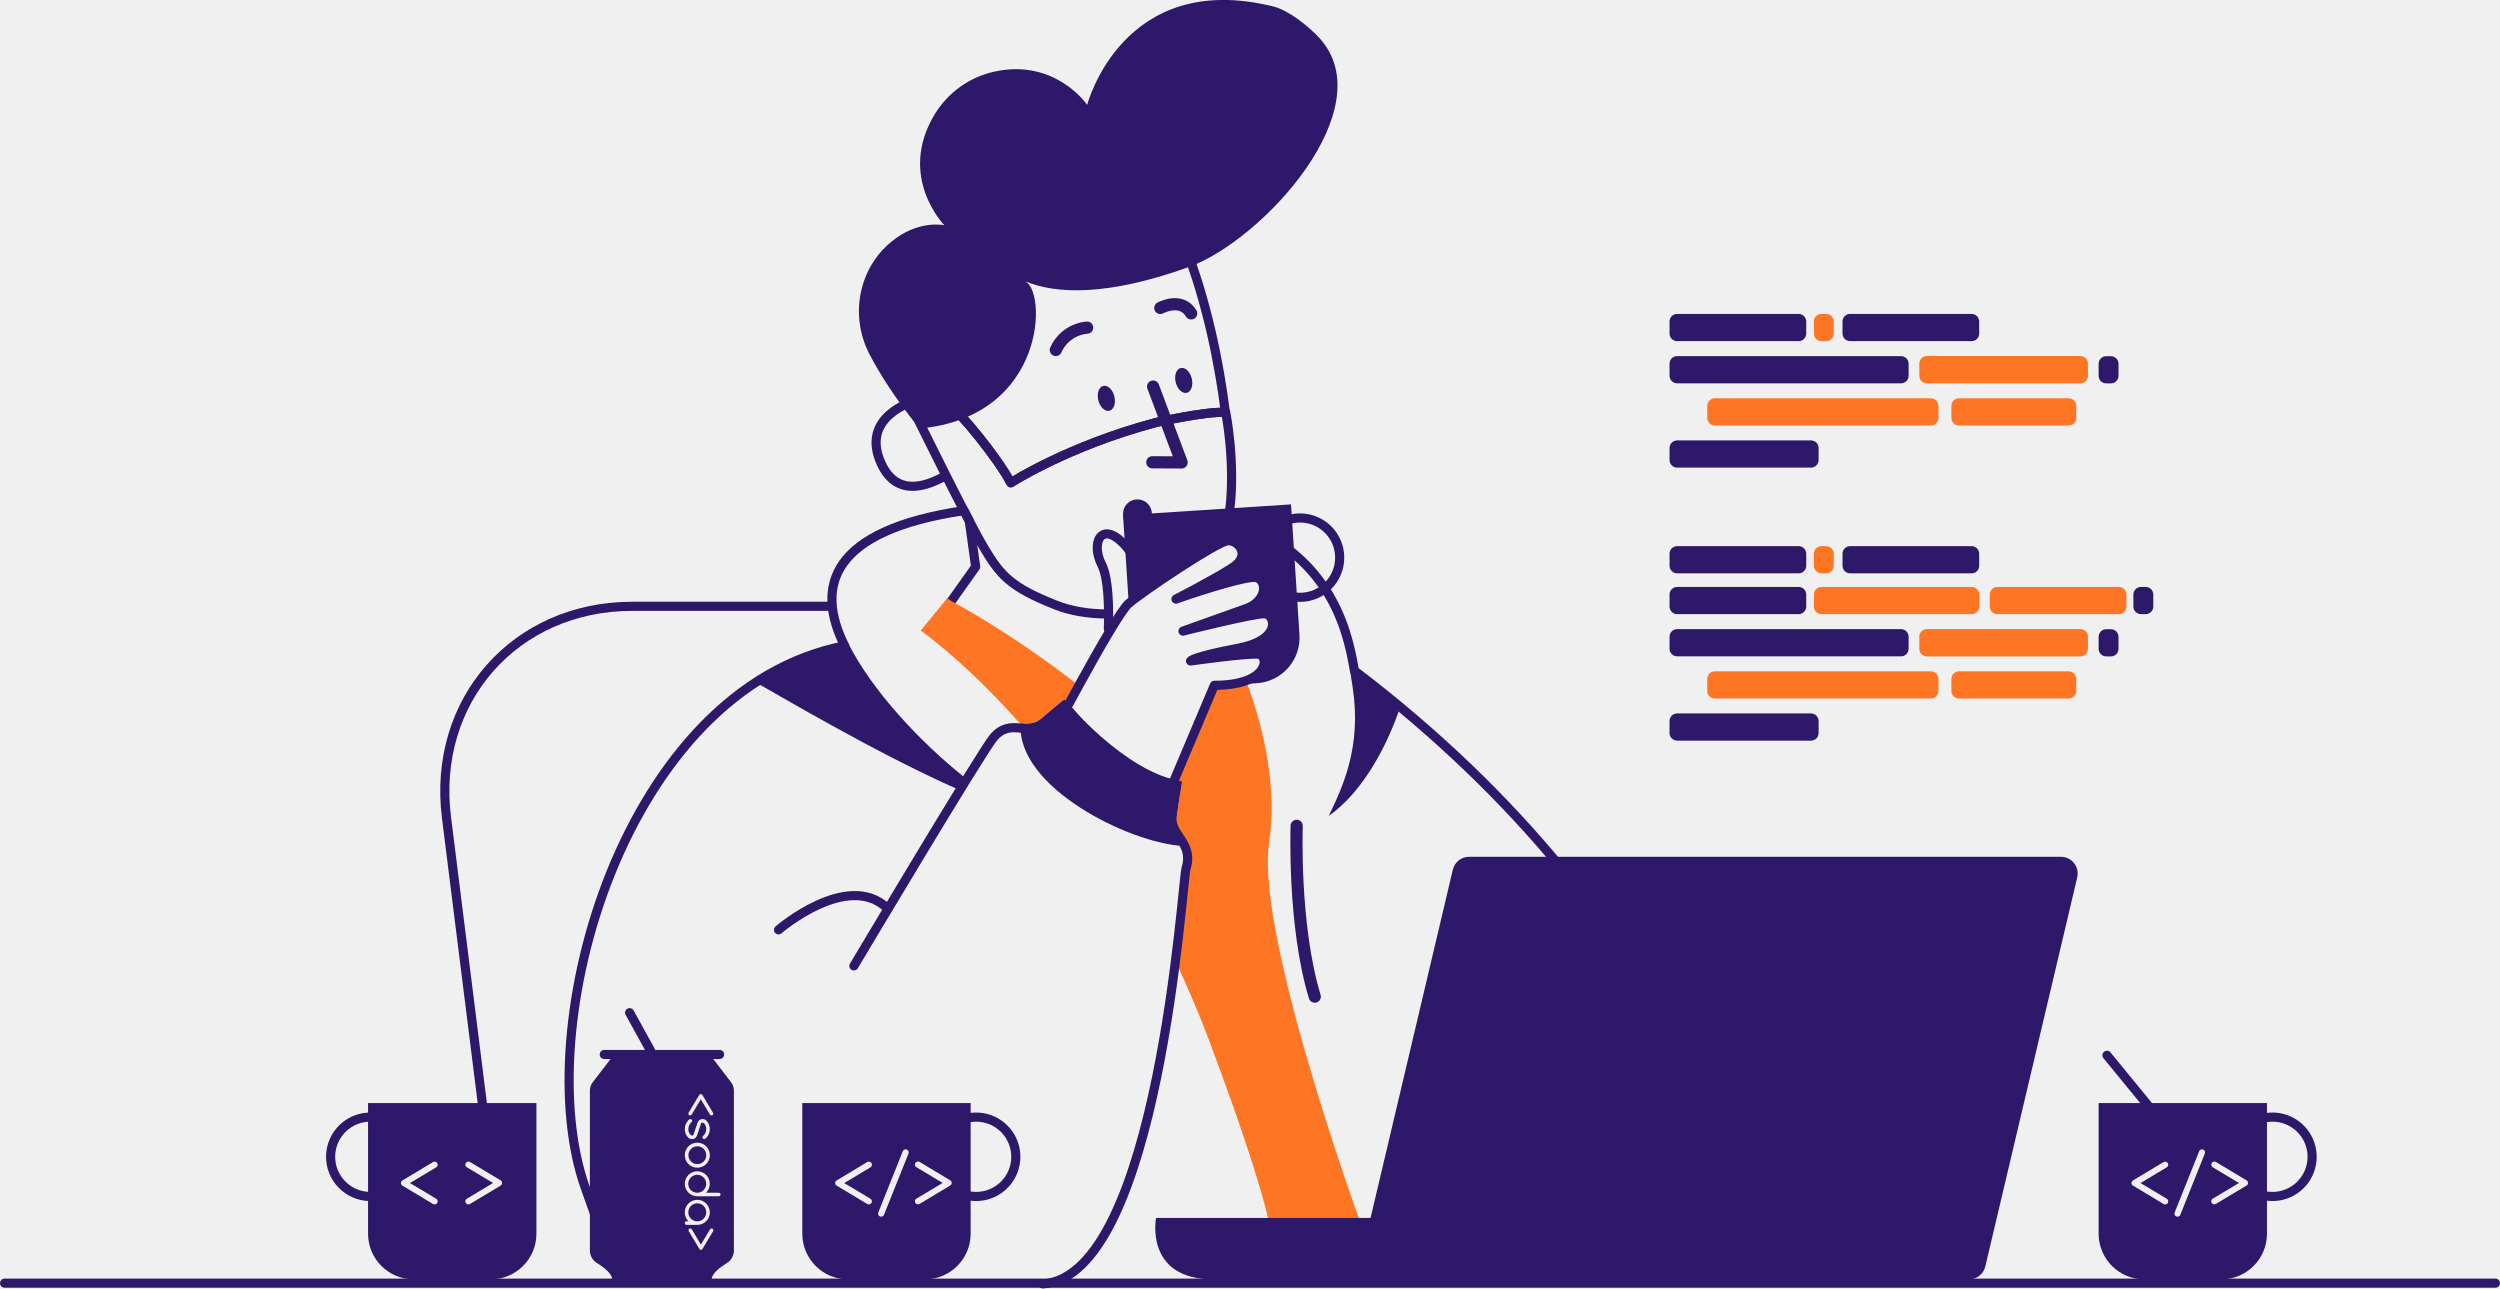
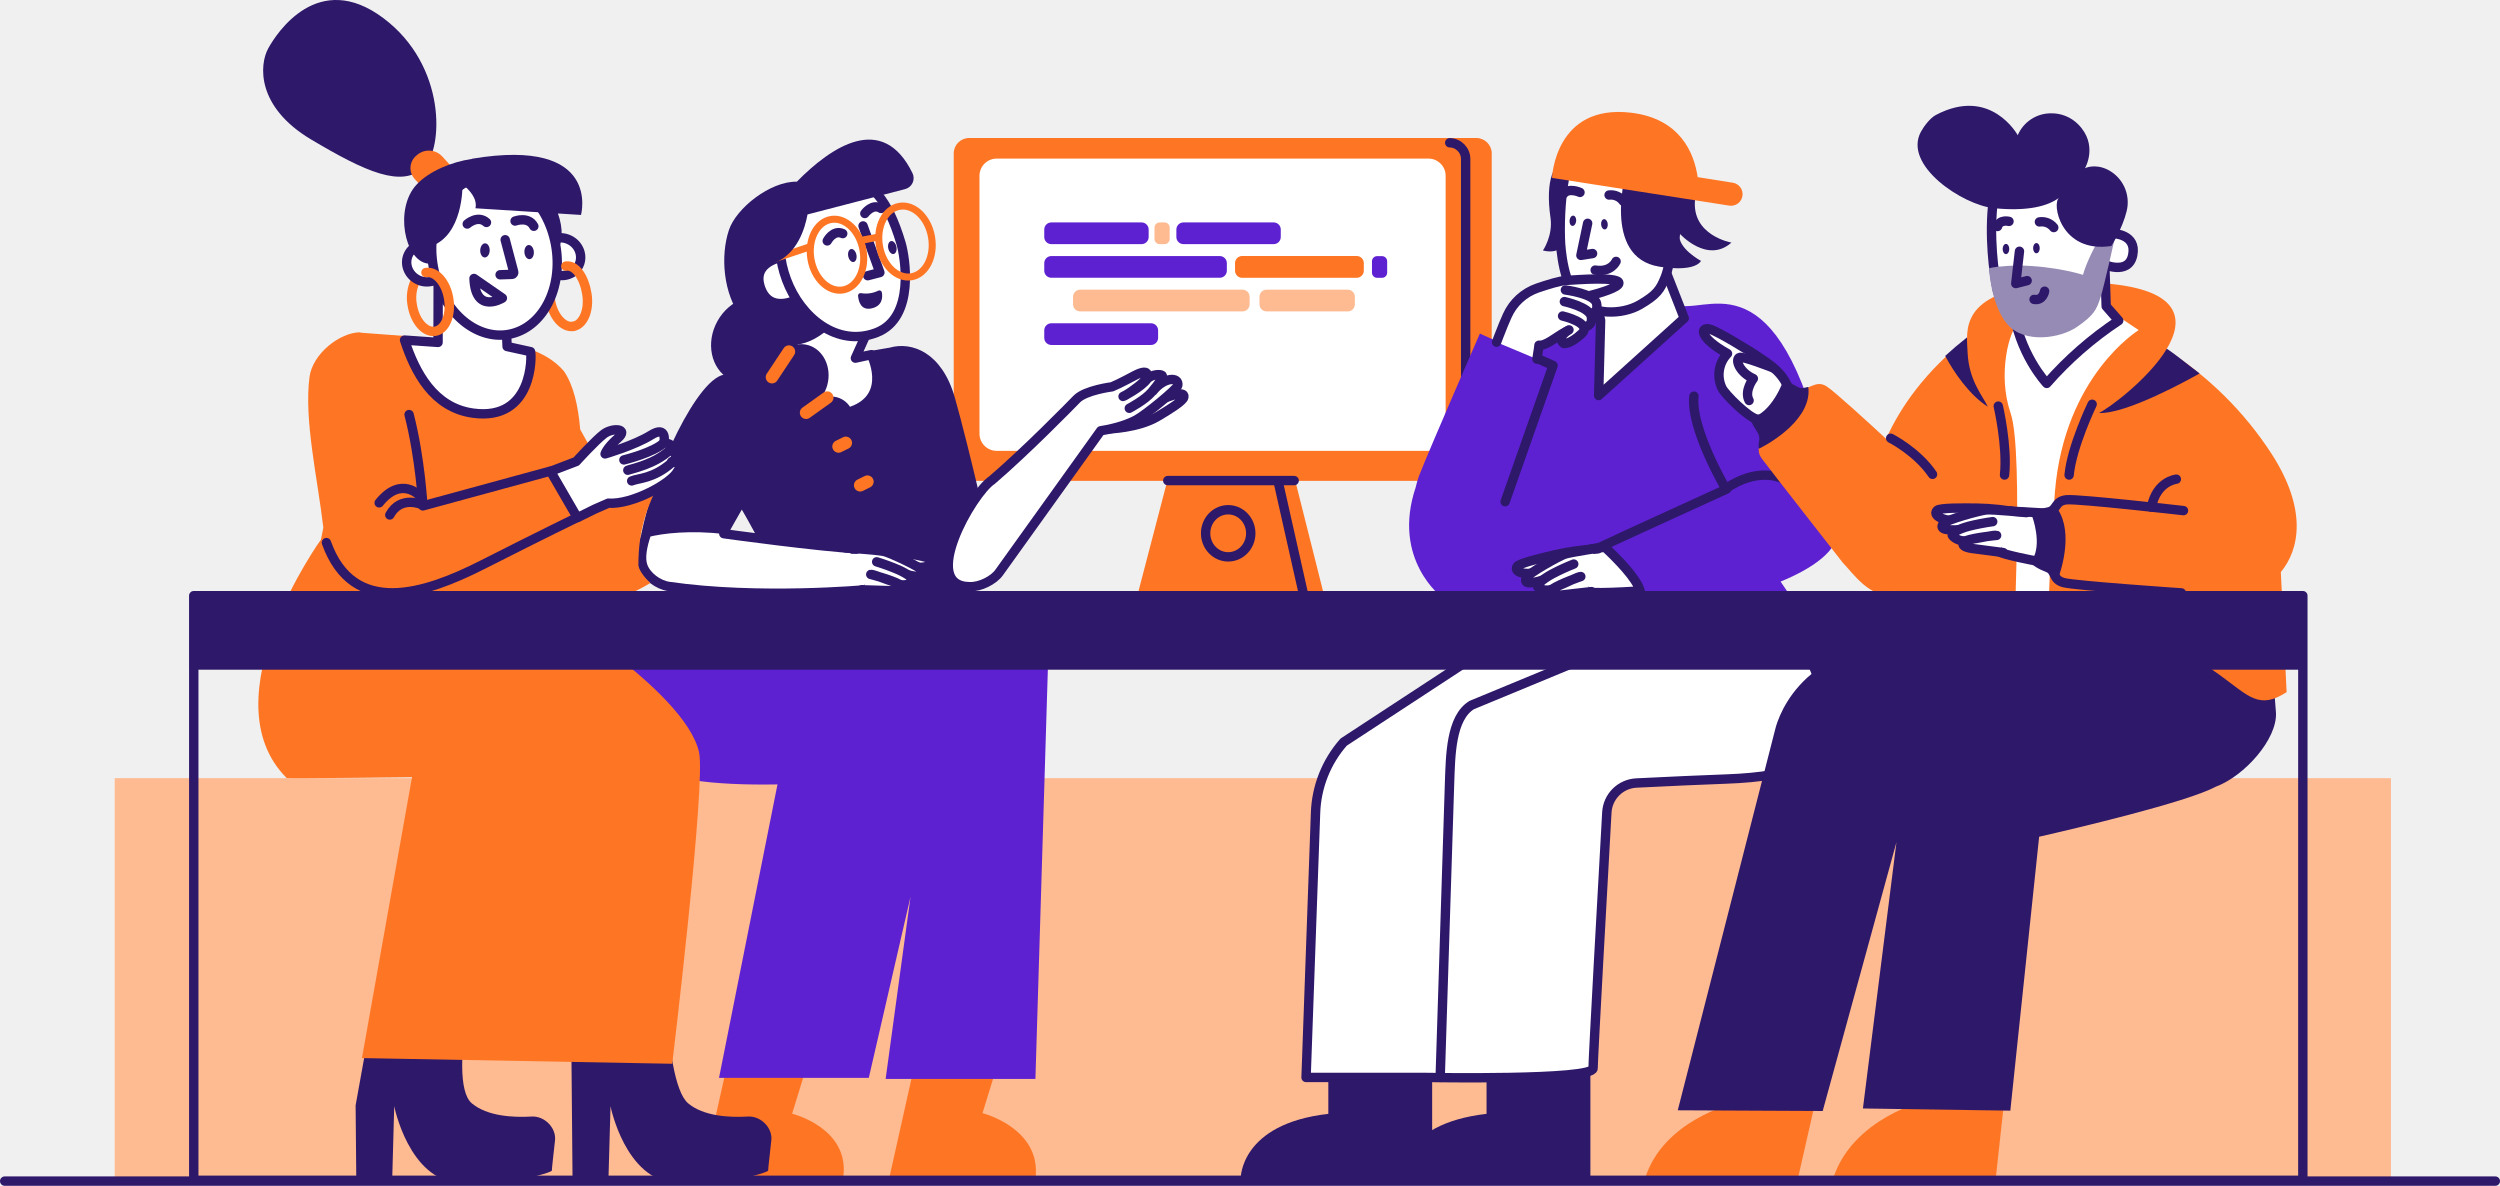
- <svg xmlns="http://www.w3.org/2000/svg" viewBox="0 0 1642.48 846.52">
+ <svg xmlns="http://www.w3.org/2000/svg" viewBox="0 0 1598.1 758.01">
  <defs>
-     <style>.cls-1,.cls-3{fill:none;stroke:#2e186a;stroke-linecap:round;stroke-linejoin:round;}.cls-1{stroke-width:6px;}.cls-2{fill:#fe7624;}.cls-3{stroke-width:8px;}.cls-4{fill:#2e186a;}</style>
+     <style>.cls-1{fill:#feba91;}.cls-2{fill:#fe7624;}.cls-3,.cls-7{fill:#fff;}.cls-10,.cls-4,.cls-8,.cls-9{fill:none;}.cls-4,.cls-7{stroke:#2e186a;}.cls-10,.cls-4,.cls-7,.cls-8,.cls-9{stroke-linecap:round;stroke-linejoin:round;}.cls-10,.cls-4,.cls-7{stroke-width:6px;}.cls-5{fill:#5d21d1;}.cls-6{fill:#2e186a;}.cls-10,.cls-8,.cls-9{stroke:#fe7624;}.cls-8{stroke-width:4.5px;}.cls-9{stroke-width:8px;}.cls-11{fill:#968bb4;}</style>
  </defs>
  <g id="Layer_2" data-name="Layer 2">
-     <g id="outline">
-       <g id="developer">
-         <path id="chair" class="cls-1" d="M317.73,731.65l-24.4-194.59c-9.61-76.61,45-138.72,122.06-138.72H544.24" />
-         <g id="body">
-           <path id="hoodie" class="cls-1" d="M625,394.92l16-22.53-4.21-30.25c-1.13-2.14-2.29-4.37-3.48-6.67-87.37,13-98,49.61-78.38,88.82C410,452.59,346.9,675.05,384.6,780.6c10.74,30,19.36,60,51.27,60.34" />
-           <g id="tshirt">
-             <path class="cls-2" d="M670.57,475.79c0-.19,0-.38,0-.57,4.74.46,9.34.49,13.78-3.35,11-9.53,14.9-12.39,14.9-12.39s1,1.2,2.77,3.23c2.17-4,4.43-8.15,6.74-12.35C661.27,413.58,625,394.92,625,394.92L622.32,393l-17.44,21.27S633.26,433.83,670.57,475.79Z" />
-             <path class="cls-2" d="M900.13,821.06s-76-204.39-66.33-267.73c5.27-34.55-3-73.73-14.42-104l-21.77,1.41-26.06,61.62c1.7.42,3.4.77,5.1,1,0,0-1,6.47-3.46,21.34-1.65,9.91,1.18,11,3.42,17.88,2.89,4.63,5.11,9.83,2.67,17.87-.8,2.63-2.7,27.4-7,61,8,17,15.64,34.94,22.8,54,46.08,122.92,41.29,136.33,41.29,136.33Z" />
-           </g>
-           <path id="hoodie-2" data-name="hoodie" class="cls-1" d="M1157.5,839.33c-5.47-36-44.48-229.23-267.66-398.72-5-30.28-17.65-77.94-82.66-100.22" />
-           <path id="string" class="cls-3" d="M851.9,542.57s-2.4,65.28,11.89,112.21" />
-           <path id="stripe" class="cls-4" d="M886.88,439.86c.71,4.26,1.26,8.18,1.79,11.62,6.14,39.82-7,66.26-15.69,84.59,23.33-16.5,39.06-47.88,47-71.81C910.39,456.58,897.3,447.62,886.88,439.86Z" />
-           <path id="stripe_II" data-name="stripe II" class="cls-4" d="M557.24,422.52c-16.32,3.33-43.14,11.46-62.47,24.83,13.5,7.36,80.36,47.4,135,71.42.43-.25,3.43-5.25,4.93-7.2C604.46,487.59,572.65,453.41,557.24,422.52Z" />
-         </g>
+     <g id="solid_III" data-name="solid III">
+       <rect id="shape" class="cls-1" x="73.32" y="497.44" width="1455.07" height="257.25" />
+       <g id="screen">
+         <path id="shape-2" data-name="shape" class="cls-2" d="M943.73,88.21H619.5A9.86,9.86,0,0,0,609.66,98V297.55a9.86,9.86,0,0,0,9.84,9.83H746.17l-19.12,73.27H846.43L828,307.38H943.73a9.86,9.86,0,0,0,9.84-9.83V98A9.86,9.86,0,0,0,943.73,88.21Z" />
+         <rect id="screen-2" data-name="screen" class="cls-3" x="626.12" y="101.38" width="297.99" height="186.83" rx="11" />
+         <g id="lines">
+           <ellipse class="cls-4" cx="785.11" cy="340.91" rx="14.43" ry="15.06" />
+           <line class="cls-4" x1="817" y1="307.64" x2="832.96" y2="378.58" />
+           <line class="cls-4" x1="746.48" y1="307.21" x2="827.27" y2="307.21" />
+           <path id="line" class="cls-4" d="M926.72,91.27a10.37,10.37,0,0,1,10.19,10.48V296.8" />
+         </g>
+         <g id="code_lines" data-name="code lines">
+           <rect class="cls-1" x="738" y="142.18" width="9.71" height="13.88" rx="3.31" />
+           <rect class="cls-5" x="667.53" y="142.18" width="66.74" height="13.88" rx="4.54" />
+           <rect class="cls-5" x="667.53" y="206.64" width="72.78" height="13.88" rx="4.54" />
+           <rect class="cls-1" x="685.93" y="185.18" width="112.88" height="13.88" rx="4.54" />
+           <rect class="cls-1" x="805.12" y="185.18" width="60.97" height="13.88" rx="4.54" />
+           <rect class="cls-5" x="877.02" y="163.72" width="9.71" height="13.88" rx="3.31" />
+           <rect class="cls-5" x="667.53" y="163.68" width="116.72" height="13.88" rx="4.54" />
+           <rect class="cls-5" x="751.98" y="142.18" width="66.74" height="13.88" rx="4.54" />
+           <rect class="cls-2" x="789.47" y="163.64" width="82.33" height="13.96" rx="4.57" />
+         </g>
+       </g>
+       <g id="woman_with_glasses" data-name="woman with glasses">
+         <path id="shape-3" data-name="shape" class="cls-6" d="M618.83,376.9l15.34-25.63s-14.63-64.89-23.81-97.13c-8.22-28.89-27.4-36-41.73-31.89l-102,17.27c-.75-.08-1.5-.14-2.23-.16-17.86-.4-47.44,64.28-54.35,101.95,9.29-3,30.19-6.14,56.76-2.55.78-1.56,3.63-6.31,7.38-13,.44.76.87,1.5,1.3,2.22,6.3,10.5,23.44,46.13,34.94,49.74L618.9,381.1l-1.32-4.2A10,10,0,0,0,618.83,376.9Z" />
        <g id="head">
-           <path id="ear" class="cls-1" d="M601.25,263.25S564.14,273.31,579.16,305c10.44,22,30.26,14.18,42.08,7.51" />
-           <path id="face" class="cls-1" d="M611.15,269.27l11.66-3.91c7.69,4.65,33.09,36.21,41.28,51.85,0,0,37.29-24.19,95.5-39.66,0,0,31.69-7.24,45.47-6.66-4-32-12.18-72.88-26.58-109.43-21.42-54.33-87.7-33.25-97.32-30-103.37,35.17-70.11,137.58-70.11,137.58Z" />
-           <path id="beard" class="cls-1" d="M727.49,403.37c-12.44,0-24.27-2.07-33.58-5.75-30.2-11.93-36.62-19.62-47.46-37.76s-44.81-87.39-44.81-87.39l21.17-7.11c7.69,4.65,33.09,36.21,41.28,51.85,0,0,37.29-24.19,95.5-39.66,0,0,32-7.32,45.69-6.66,0,0,6.54,32.54,2.62,64.44" />
-           <path id="hair" class="cls-4" d="M604.24,281.52s-19.12-22.17-32.93-48.66c-13-24.9-7.61-55.75,13.94-73.75C603.29,144,620.46,148,620.46,148s-31.06-31.64-6.57-72.57a61.32,61.32,0,0,1,39.38-28.38c40.2-8.81,61,21.85,61,21.85s23.1-89.19,122.31-64.65c10,2.48,23.23,13.06,30.2,20.66C909,71,829.46,158,781.07,175.42c-53.13,19.12-87.3,18.07-108.18,9.13C687.9,189.12,688.45,273.79,604.24,281.52Z" />
-           <polyline id="nose" class="cls-3" points="757.57 253.95 776.31 303.81 757.05 303.71" />
-           <circle id="mouth" class="cls-4" cx="747.28" cy="337.55" r="9.47" />
-           <ellipse id="eye_II" data-name="eye II" class="cls-4" cx="777.71" cy="249.86" rx="5.42" ry="8.39" transform="translate(-37.39 196.21) rotate(-14.04)" />
-           <ellipse id="eye" class="cls-4" cx="726.86" cy="261.64" rx="5.42" ry="8.39" transform="translate(-41.77 184.22) rotate(-14.04)" />
-           <path id="brow_II" data-name="brow II" class="cls-3" d="M693.66,229.94a24.85,24.85,0,0,1,20.58-14.69" />
-           <path id="brow" class="cls-3" d="M762.32,202.32s13.64-7.43,20.27,3.58" />
-         </g>
-         <path id="laptop" class="cls-4" d="M1354,562.9H965.2a11,11,0,0,0-10.7,8.47L900.44,800.19H759.51s-7.81,40.34,37.73,40.34h496.39a11,11,0,0,0,10.7-8.47l60.39-255.63A11,11,0,0,0,1354,562.9Z" />
-         <g id="code_lines" data-name="code lines">
-           <rect class="cls-2" x="1191.7" y="206.24" width="13.06" height="17.89" rx="5" />
-           <rect class="cls-4" x="1096.88" y="206.24" width="89.8" height="17.89" rx="5" />
-           <rect class="cls-4" x="1096.88" y="289.34" width="97.93" height="17.89" rx="5" />
-           <rect class="cls-2" x="1121.64" y="261.67" width="151.89" height="17.89" rx="5" />
-           <rect class="cls-2" x="1282.03" y="261.67" width="82.04" height="17.89" rx="5" />
-           <rect class="cls-4" x="1378.78" y="234.01" width="13.06" height="17.89" rx="5" />
-           <rect class="cls-4" x="1096.88" y="233.96" width="157.06" height="17.89" rx="5" />
-           <rect class="cls-4" x="1210.52" y="206.24" width="89.8" height="17.89" rx="5" />
-           <rect class="cls-2" x="1260.97" y="233.9" width="110.79" height="18" rx="5" />
-         </g>
-         <g id="code_lines-2" data-name="code lines">
-           <rect class="cls-4" x="1096.88" y="385.61" width="89.8" height="17.89" rx="5" />
-           <rect class="cls-4" x="1096.88" y="468.71" width="97.93" height="17.89" rx="5" />
-           <rect class="cls-2" x="1121.64" y="441.05" width="151.89" height="17.89" rx="5" />
-           <rect class="cls-2" x="1282.03" y="441.05" width="82.04" height="17.89" rx="5" />
-           <rect class="cls-4" x="1378.78" y="413.38" width="13.06" height="17.89" rx="5" />
-           <rect class="cls-4" x="1401.62" y="385.61" width="13.06" height="17.89" rx="5" />
-           <rect class="cls-4" x="1096.88" y="413.33" width="157.06" height="17.89" rx="5" />
-           <rect class="cls-2" x="1191.7" y="385.61" width="108.62" height="17.89" rx="5" />
-           <rect class="cls-2" x="1307.24" y="385.61" width="89.8" height="17.89" rx="5" />
-           <rect class="cls-2" x="1191.7" y="358.8" width="13.06" height="17.89" rx="5" />
-           <rect class="cls-4" x="1096.88" y="358.8" width="89.8" height="17.89" rx="5" />
-           <rect class="cls-4" x="1210.52" y="358.8" width="89.8" height="17.89" rx="5" />
-           <rect class="cls-2" x="1260.97" y="413.28" width="110.79" height="18" rx="5" />
-         </g>
-         <g id="mug">
-           <path id="handle" class="cls-1" d="M1484.34,735.41a26.47,26.47,0,0,1,6.76-1.41,26.07,26.07,0,1,1-2.15,51.76" />
-           <line id="spoon" class="cls-1" x1="1421.52" y1="738.81" x2="1384.25" y2="693.31" />
-           <path id="mug-2" data-name="mug" class="cls-4" d="M1378.78,724.71v85.81a30,30,0,0,0,30,30h50.6a30,30,0,0,0,30-30V724.71Zm44.74,62.83a2,2,0,0,1,1,1.76,2,2,0,0,1-2,2,2,2,0,0,1-1-.25l-20-12a2,2,0,0,1,0-3.62l20-12a2,2,0,0,1,1-.25,2,2,0,0,1,2,2,2,2,0,0,1-1,1.76l-17.21,10.32Zm25-29.58-16.1,40.25a2.09,2.09,0,0,1-.4.55,2,2,0,0,1-1.43.6,2,2,0,0,1-2-2,2,2,0,0,1,.18-.85l16.1-40.25a2.08,2.08,0,0,1,.43-.58,1.89,1.89,0,0,1,1.41-.58,2,2,0,0,1,2,2A2.11,2.11,0,0,1,1448.52,758ZM1475.77,779l-20,12a2,2,0,0,1-1,.25,2,2,0,0,1-2-2,2,2,0,0,1,1-1.76L1471,777.23l-17.21-10.32a2,2,0,0,1-1-1.76,2,2,0,0,1,.59-1.42,2,2,0,0,1,1.43-.59,2,2,0,0,1,1,.25l20,12a2,2,0,0,1,0,3.62Z" />
-         </g>
-         <g id="tea">
-           <path id="handle-2" data-name="handle" class="cls-1" d="M245.2,786a26.07,26.07,0,1,1-3.83-52,25.69,25.69,0,0,1,4.73.08" />
-           <path id="ug" class="cls-4" d="M241.81,724.71v85.81a30,30,0,0,0,30,30h50.61a30,30,0,0,0,30-30V724.71Zm44.75,62.83a2,2,0,0,1,1,1.76,2,2,0,0,1-2,2,2,2,0,0,1-1-.25l-20-12a2,2,0,0,1,0-3.62l20-12a2,2,0,0,1,1-.25,2,2,0,0,1,2,2,2,2,0,0,1-1,1.76l-17.21,10.32Zm42.18-8.5-20,12a2,2,0,0,1-1,.25,1.91,1.91,0,0,1-1.42-.59,1.93,1.93,0,0,1-.59-1.42,2,2,0,0,1,1-1.76l17.21-10.31-17.21-10.32a2,2,0,0,1-1-1.76,2,2,0,0,1,2-2,2,2,0,0,1,1,.25l20,12a2,2,0,0,1,0,3.62Z" />
-         </g>
-         <g id="soda">
-           <line id="line" class="cls-1" x1="427.34" y1="690.13" x2="413.67" y2="665.32" />
-           <line id="line-2" data-name="line" class="cls-1" x1="396.99" y1="692.78" x2="472.76" y2="692.78" />
-           <g id="can">
-             <path class="cls-4" d="M462.27,773.58a5.9,5.9,0,1,0,1.71,4.15A5.69,5.69,0,0,0,462.27,773.58Z" />
-             <path class="cls-4" d="M458.11,764.82A5.87,5.87,0,1,0,454,763.1,5.65,5.65,0,0,0,458.11,764.82Z" />
-             <path class="cls-4" d="M462.27,800.67a5.9,5.9,0,1,0-4.16,1.71A5.68,5.68,0,0,0,462.27,800.67Z" />
-             <path class="cls-4" d="M480.21,710.88l-13.29-17.29H402.83l-13.29,17.29a9.15,9.15,0,0,0-2,5.61V821.75A9.84,9.84,0,0,0,392.5,830c4.11,2.56,9.35,6.52,9.72,10.31h65.31c.36-3.79,5.6-7.75,9.71-10.31a9.84,9.84,0,0,0,4.93-8.27V716.49A9.2,9.2,0,0,0,480.21,710.88Zm-27.82,20.19,7-11.68a1.21,1.21,0,0,1,1-.65,1.23,1.23,0,0,1,1.06.65l7,11.68a1.15,1.15,0,0,1,.15.59,1.11,1.11,0,0,1-.34.82,1.14,1.14,0,0,1-.83.35,1.19,1.19,0,0,1-1-.6l-6-10-6,10a1.2,1.2,0,0,1-1,.6,1.14,1.14,0,0,1-.83-.35,1.12,1.12,0,0,1-.35-.82A1.15,1.15,0,0,1,452.39,731.07Zm.46,4.4a1.12,1.12,0,0,1,.69-.22,1.14,1.14,0,0,1,.83.35,1.12,1.12,0,0,1,.34.83,1,1,0,0,1-.31.77l-.44.43a5.67,5.67,0,0,0-1.72,4.15,5.12,5.12,0,0,0,1.53,3.89,1.55,1.55,0,0,0,1,.35,1,1,0,0,0,.94-.72l2.39-7.22a5.14,5.14,0,0,1,1.05-1.86,3.32,3.32,0,0,1,2.48-1,3.5,3.5,0,0,1,2.54,1.08,7.41,7.41,0,0,1,2.15,5.52,8.14,8.14,0,0,1-2.95,6.31.94.94,0,0,1-.69.22,1.16,1.16,0,0,1-1.17-1.17,1,1,0,0,1,.31-.78l.44-.43a5.66,5.66,0,0,0,1.71-4.15,5.11,5.11,0,0,0-1.52-3.89,1.57,1.57,0,0,0-1-.35,1,1,0,0,0-.94.72l-2.4,7.22a5.15,5.15,0,0,1-1,1.86,3.32,3.32,0,0,1-2.48,1,3.5,3.5,0,0,1-2.54-1.08,7.41,7.41,0,0,1-2.15-5.52A8.13,8.13,0,0,1,452.85,735.47Zm-.55,17.67a8.23,8.23,0,1,1-2.4,5.81A7.91,7.91,0,0,1,452.3,753.14Zm-2.06,51.25a1.18,1.18,0,0,1,.83-2h1.29a8.23,8.23,0,1,1,5.75,2.35h-7A1.13,1.13,0,0,1,450.24,804.39Zm18.29,4.45-7,11.68a1.23,1.23,0,0,1-1.06.65,1.21,1.21,0,0,1-1-.65l-7-11.68a1.15,1.15,0,0,1-.15-.59,1.12,1.12,0,0,1,.35-.82,1.1,1.1,0,0,1,.83-.35,1.2,1.2,0,0,1,1,.6l6,10,6-10a1.19,1.19,0,0,1,1-.6,1.18,1.18,0,0,1,1.17,1.17A1.15,1.15,0,0,1,468.53,808.84Zm4.53-23.23a1.13,1.13,0,0,1-.83.34H458.11a8.21,8.21,0,1,1,5.82-2.41l-.06.06h8.36a1.14,1.14,0,0,1,.83.35,1.13,1.13,0,0,1,.35.83A1.16,1.16,0,0,1,473.06,785.61Z" />
-           </g>
+           <path class="cls-7" d="M512.26,189.53l-3,1.94s-17.78,9.67-23.37-8.29c-4.23-13.63,8.84-17.92,15.4-19.19" />
+           <path class="cls-7" d="M553.61,213.82l-6.81,15.12,10.13-2.22c1.1,2,14.23,30.31-17.57,37.58-20.87,4.76-45-12.18-55.93-27.61l17.64-3.2,14.39-34.67Z" />
+           <path class="cls-7" d="M576,155.62c2.42,8.24,9.35,47.35-15.73,57s-48.61-9.77-57.53-33.85-3.33-47.63,12.41-54.14S558.38,96,576,155.62Z" />
+           <path class="cls-6" d="M550.33,187.37a17.76,17.76,0,0,0,11.13-1.58,1.59,1.59,0,0,1,2.28,1.2c.53,3.09.38,8.47-6.38,10.1-7.06,1.7-8.56-4.5-8.86-8A1.61,1.61,0,0,1,550.33,187.37Z" />
+           <polyline class="cls-4" points="554.68 176.24 562.45 174.21 551.7 144.42" />
+           <path class="cls-4" d="M528.81,154s3.89-7.4,9.9-4.67" />
+           <path class="cls-4" d="M552.83,136.48s4.85-6.78,10.43-3.22" />
+           <ellipse class="cls-6" cx="544.84" cy="163.36" rx="2.66" ry="4.22" transform="translate(-21.74 113.17) rotate(-11.63)" />
+           <ellipse class="cls-6" cx="570.41" cy="158.26" rx="2.66" ry="4.22" transform="translate(-20.19 118.22) rotate(-11.63)" />
+           <ellipse class="cls-8" cx="535.05" cy="162.77" rx="16.89" ry="22.84" transform="translate(-19.7 91.85) rotate(-9.63)" />
+           <ellipse class="cls-8" cx="578.84" cy="154.35" rx="16.89" ry="22.84" transform="translate(-17.67 99.06) rotate(-9.63)" />
+           <line class="cls-8" x1="561.25" y1="151.61" x2="550.88" y2="153.58" />
+           <line class="cls-8" x1="517.72" y1="157.75" x2="494.25" y2="165.66" />
+           <path id="hair" class="cls-6" d="M583.31,110.7c-19.14-39.21-51.95-16.9-73.92,5.42-17.09-.29-38.8,17-43.43,30.91-5.57,16.71-3.63,40.73,8,56.12,22.37,24.6,41.49,19.33,55.2,7.5-7.95-4.2-14.87-11-20.09-19.08-2,1-17.93,8.46-23.17-8.39-2.25-7.25.39-11.86,4.34-14.77,1.56.48,3.62.24,6.3-1,13.14-6,17.93-20.93,19.67-30.33l62.4-16.2A7.25,7.25,0,0,0,583.31,110.7Z" />
+         </g>
+         <g id="hand_II" data-name="hand II">
+           <path class="cls-7" d="M550.64,351c-26.65-1.31-87.95-9.84-87.95-9.84l1-2.74c-22.24-2.61-40.19-.56-50.19,2-3.09,8.76-4.32,16.28-2.62,21.28,2.23,6.61,9.8,12.19,16.7,13.19,57.41,8.33,125.72,2.09,125.72,2.09l19.36-14.84S551.83,351,550.64,351Z" />
+           <path class="cls-7" d="M544.82,351a150.29,150.29,0,0,1,26.9,1.51c8.26,1.27,22.31,3.4,23.72,5.29,3.32,4.45-9.33,6.68-15.31,3" />
+           <path class="cls-7" d="M575,366.17c11.72,3.12,17.84,3.55,15.33-1-1.45-2.6-21-11.55-24.82-12.55s-24.72-2.35-24.72-2.35" />
+           <path class="cls-7" d="M560.4,359.14a136.68,136.68,0,0,1,14.08,5.17c6.13,2.76,9.81,5.82,9.38,7s-5,3.59-9,2.17c-5.62-3.1-18.24-6.28-18.24-6.28,1.32-.3,10.11,3.33,14.93,4.87s8.69,6.15-3,5.49L550.91,377" />
        </g>
        <g id="hand">
-           <path id="thumb" class="cls-1" d="M728.2,413.19c.41-12.93.21-33.28-4.38-42.17-7.29-14.11-.49-29.17,14.42-13.76,8.5,8.78,12.67,20.43,14.69,28.82" />
-           <circle class="cls-1" cx="854.1" cy="366.37" r="26.07" />
-           <path id="sleeve" class="cls-1" d="M685.24,843.52c76.2-5.69,91.36-264.23,94-273.06,5.29-17.44-11.32-21.53-9.14-35.34s.49-20,.49-20c-35.77-5.82-70.51-50.8-70.51-50.8s-3.6,2.63-13.85,11.39-21.69-4.7-33.39,8.72C645.12,493.38,561,634.6,561,634.6" />
-           <path id="welt" class="cls-4" d="M773.19,534.71c2.48-14.87,3.46-21.34,3.46-21.34-38.09-5.86-77.37-53.89-77.37-53.89s-3.88,2.86-14.9,12.39c-4.44,3.84-9,3.81-13.78,3.35-3.37,41.71,71.45,78.84,106.89,80.59C775.23,545.79,771.32,546,773.19,534.71Z" />
-           <path id="line-3" data-name="line" class="cls-1" d="M511.48,610.91s45.1-38.92,71.28-14.4" />
-           <path id="hand-2" data-name="hand" class="cls-1" d="M684.44,495.72,760,539.65l37.82-89.42c36.49.06,36.33-19.76,28.69-20.44s-44.33,4.47-44.33,4.47,1.19-2.67,31-8.33,24.21-22.27,17.8-22.72-53.78,11.42-53.78,11.42l40.7-14.53c14.49-4.6,15-18.64,7.43-20.62-5-1.31-31.66,6.75-52.76,14.13,0,0,25.36-13,37.39-20.86s3.62-18.11-3.41-17.47-55.87,33.3-65.17,41.39S684.44,495.72,684.44,495.72Z" />
-         </g>
-         <g id="coffe">
-           <path id="handle-3" data-name="handle" class="cls-1" d="M635.24,734.65a27.18,27.18,0,0,1,4.18-.65,26.07,26.07,0,1,1-5.77,50.92" />
-           <path id="mug-3" data-name="mug" class="cls-4" d="M527.1,724.71v85.81a30,30,0,0,0,30,30h50.6a30,30,0,0,0,30-30V724.71Zm44.74,62.83a2,2,0,0,1,1,1.76,2,2,0,0,1-2,2,2,2,0,0,1-1-.25l-20-12a2,2,0,0,1,0-3.62l20-12a2,2,0,0,1,1-.25,2,2,0,0,1,1.42.59,1.91,1.91,0,0,1,.59,1.42,2,2,0,0,1-1,1.76l-17.21,10.32Zm25-29.58-16.1,40.25a2.13,2.13,0,0,1-.41.55,2,2,0,0,1-1.43.6,2,2,0,0,1-2-2,2.19,2.19,0,0,1,.17-.85l16.1-40.25a2.29,2.29,0,0,1,.43-.58,1.92,1.92,0,0,1,1.41-.58,2,2,0,0,1,2,2A2.27,2.27,0,0,1,596.85,758ZM624.09,779l-20,12a2,2,0,0,1-1,.25,2,2,0,0,1-2-2,2,2,0,0,1,1-1.76l17.2-10.31-17.2-10.32a2,2,0,0,1-1-1.76,1.91,1.91,0,0,1,.59-1.42,2,2,0,0,1,1.42-.59,2,2,0,0,1,1,.25l20,12a2,2,0,0,1,0,3.62Z" />
-         </g>
-         <line id="line-4" data-name="line" class="cls-1" x1="3" y1="843.03" x2="1639.48" y2="843.03" />
-         <path class="cls-4" d="M853.73,417l-5.54-85.63-110.37,7.15,3.75,57.94c9.81-8.39,58-40.57,64.95-41.2s15.44,9.62,3.41,17.47-37.39,20.86-37.39,20.86c21.1-7.38,47.79-15.44,52.76-14.13,7.58,2,7.06,16-7.43,20.62l-40.7,14.53s47.37-11.87,53.78-11.42,12,17.06-17.8,22.72-31,8.33-31,8.33,36.7-5.16,44.33-4.47,7.8,20.5-28.69,20.44l-.21.49,28.12-1.82A30,30,0,0,0,853.73,417Z" />
-       </g>
+           <path class="cls-7" d="M708.66,274.2s18.68-.55,30.91-7.7c7.29-4.26,16.74-10.11,17.2-12.63.86-4.74-10.67.1-12.5.72" />
+           <path class="cls-7" d="M721.89,261s10-5.22,14.42-10.49,7.43-9.4,6.61-10.45-6.51-.89-9.53,2.13c-3.81,5.44-15.49,11.24-15.49,11.24,1.29-.19,8.86-5.39,12.57-8.85s5.37-9.85-4.81-4.7c0,0-10.84,5.83-14.86,7.39,0,0-17,2.14-22.52,7.86h0c-3.7,3.86-32.57,33.29-54.22,51.83-12.52,8.1-46.8,67.82-14.22,68.08,6.74.25,15.42-4.18,18.87-9.11l64.93-90.57c10.39-1.67,17.8-4.33,22.78-7,6.45-3.51,26.1-19.79,26.47-21.93,1-5.71-8.73-5.54-15.91,3.57" />
+         </g>
+         <g id="ponytail">
+           <ellipse class="cls-6" cx="480.55" cy="217.44" rx="28.77" ry="25.04" transform="translate(55.78 530.14) rotate(-60.71)" />
+           <ellipse class="cls-6" cx="510.66" cy="243.42" rx="20.8" ry="18.1" transform="matrix(0.17, -0.99, 0.99, 0.17, 183.61, 705.01)" />
+           <ellipse class="cls-6" cx="528.91" cy="271.3" rx="18.57" ry="16.16" transform="translate(4.95 552.05) rotate(-55.34)" />
+           <ellipse class="cls-6" cx="544.62" cy="295.77" rx="15.35" ry="13.36" transform="translate(-62.72 419.19) rotate(-39.99)" />
+           <path class="cls-6" d="M547.57,329.52c6.66,3.52,7.74,8.25,7.22,12a1.93,1.93,0,0,0,3.17,1.73c7.62-6.87,19.29-20.22,9.69-30.94-4.53-5.06-12.69-5.67-18.84-.85S541.57,326.34,547.57,329.52Z" />
+           <line class="cls-9" x1="493.48" y1="241.1" x2="504.31" y2="224.76" />
+           <line class="cls-9" x1="515.29" y1="263.83" x2="528.8" y2="254.17" />
+           <line class="cls-9" x1="536.04" y1="285.4" x2="540.66" y2="283.1" />
+           <line class="cls-9" x1="549.86" y1="310.2" x2="554.48" y2="307.9" />
+         </g>
+         <g id="legs">
+           <path class="cls-2" d="M527.16,644.3l-20.8,67.61s36.59,9,32.75,40.07L449,751.52l25.78-115.41Z" />
+           <path class="cls-2" d="M649.55,641.75l-21.5,69.82s37.86,9.52,33.88,41.76l-93.43-.48,26.71-119.59Z" />
+           <path class="cls-5" d="M621,383.5H558.25l-2.3-3.64L531.5,383.5h-11l-.33,1.69L412.29,401.27c-.78,2.74-27.73,50.07-2.13,83.85,10.24,13.52,46.74,17,86.84,16.31L459.63,689h95.74l26.69-115.87L566.14,689.68h95.74L670,422.29S670,380,621,383.5Z" />
+         </g>
+       </g>
+       <g id="ponytail_woman" data-name="ponytail woman">
+         <g id="shoes">
+           <path id="boot" class="cls-6" d="M247.1,597,227.32,706.6l.44,48.47h22.92L252,707.15s9.29,46.87,41.31,49,59.69-6.67,59.47-7.92c-.1-.63,1-10.06,2-19.2.94-8-6.68-15.76-14.88-15.29-12.31.72-28.46-.26-38.26-8.42-17.5-14.59,7.65-111,7.65-111Z" />
+           <path id="boot-2" data-name="boot" class="cls-6" d="M364.64,601.32,366,755.07h22.91l1.36-47.92s9.3,46.87,41.32,49,59.68-6.67,59.47-7.92c-.11-.63,1-10.06,2-19.2.94-8-6.69-15.76-14.89-15.29-12.31.72-28.45-.26-38.25-8.42-17.5-14.59-15.28-120.62-15.28-120.62Z" />
+         </g>
+         <path id="shape-4" data-name="shape" class="cls-2" d="M341.92,383.72l7.23-.74c21,8.52,45,2.74,66.6-10.31-2.73-2.27-7.66-8.22-7.66-11.45,0-20.84,4.46-39.72,20.49-64l-32.07,20.54s-13.46-21-25.63-43.26c-1.24-15.1-4.33-28.44-10.39-37.2-18.62-22.11-60.56-19.43-60.56-19.43l-69.32-5.2-.44-.24c-12.87,0-30.4,13.71-32.32,28.57-3.58,27.65,5.13,64.44,8.84,96.33-.65,3.28-1.17,5.88-1.54,7.6,0,0-72.9,101.39-21.9,152.43.27.4,80.12-.53,80.12-.53l-32,179.54L429.72,680s21.63-179.29,17.14-199.17C437.76,440.51,341.92,383.72,341.92,383.72Z" />
+         <g id="head-2" data-name="head">
+           <g id="earrings_back" data-name="earrings back">
+             <path class="cls-10" d="M277.85,211.78c-6.39.79-12.79-6.75-14.37-17a25.14,25.14,0,0,1,1.73-14.58" />
+             <path class="cls-10" d="M366.16,208.67c-6.39.79-12.79-6.75-14.37-17a25.14,25.14,0,0,1,1.73-14.58" />
+           </g>
+           <g id="ponytail-2" data-name="ponytail">
+             <path class="cls-6" d="M271,107c12.28-11.61,14.85-64.94-26.05-95.5C203.55-19.41,177.12,20.59,171.43,31s-7.65,37.26,27.43,58.15S257,120.29,271,107Z" />
+             <path class="cls-2" d="M293.41,127.75l-.78.65a11.6,11.6,0,0,1-15.83-1.2l-11.55-12.59a10.37,10.37,0,0,1,.87-15.13l.77-.65a11.62,11.62,0,0,1,15.84,1.2l11.54,12.59A10.37,10.37,0,0,1,293.41,127.75Z" />
+           </g>
+           <ellipse id="ear" class="cls-7" cx="272.41" cy="168.12" rx="11.96" ry="12.57" transform="translate(3.43 341.66) rotate(-64.51)" />
+           <ellipse id="ear-2" data-name="ear" class="cls-7" cx="358.73" cy="164.07" rx="11.96" ry="12.57" transform="translate(56.25 417.28) rotate(-64.51)" />
+           <path id="neck" class="cls-7" d="M323.46,203.65l.69,17.85,15,3.29c.84,2.43,1.76,44.55-36.73,39.31-25.25-3.44-37.06-26-43.82-46.71l21.42,1.5.1-50.24Z" />
+           <ellipse id="face" class="cls-7" cx="316.08" cy="163.52" rx="39.71" ry="51.04" transform="translate(-24.34 59.8) rotate(-10.41)" />
+           <path id="nose" class="cls-4" d="M319.68,175.64l7.56-.25a1.22,1.22,0,0,0,1.14-1.53l-5.45-20.62" />
+           <path id="brow_II" data-name="brow II" class="cls-4" d="M298.68,143.2s6.7-6,12.29-1" />
+           <path id="brow" class="cls-4" d="M329.25,141.3s8.56-3.21,12,3.34" />
+           <ellipse id="eye_II" data-name="eye II" class="cls-6" cx="310.02" cy="160.06" rx="4.52" ry="3.03" transform="translate(139.96 464.72) rotate(-88.14)" />
+           <ellipse id="eye" class="cls-6" cx="338.25" cy="161.13" rx="3.02" ry="4.54" transform="translate(-10.76 24.86) rotate(-4.14)" />
+           <path id="hair-2" data-name="hair" class="cls-6" d="M301.74,101.47l-.09.12c-12.92,1.88-27.35,7.81-35.38,16.44-14.23,15.3-7.69,48.17,6.81,50.4a32.87,32.87,0,0,0,3.62.36c-.13-.83-.24-1.66-.34-2.5a65.27,65.27,0,0,1-.39-9c19.76-7.38,19.72-37,19.69-39.47,4.19,3.34,9.68,9.06,8.26,15.32l43.71,2.76a63.69,63.69,0,0,1,8.16,24.85c0,.12,0,.23,0,.35,4.09-5.85,4.29-15,.86-24.63l14.75.93S385,87.49,301.74,101.47Z" />
+           <g id="earring_front" data-name="earring front">
+             <path class="cls-10" d="M361.72,170.11c6.45-1,11.86,7.59,13.46,17.95s-2.34,19.58-8.8,20.58l-.22,0" />
+             <path class="cls-10" d="M272.27,174.21c6.46-1,13,6.59,14.6,17s-2.34,19.58-8.8,20.57l-.22,0" />
+           </g>
+           <path id="mouth" class="cls-4" d="M321.14,190.56S303.88,201.27,303,178Z" />
+         </g>
+         <g id="arm">
+           <path class="cls-4" d="M269.73,322.6s-13.58-6.21-20.56,6.59" />
+           <path class="cls-4" d="M268.56,317.17s-11.83-13.58-26.18,4.27" />
+           <g id="hand-2" data-name="hand">
+             <path class="cls-7" d="M352.65,301l15.71-6s12.3-13.57,17.73-17.64,16.11-3.57,8.92,2.72-8.22,10.08-8.22,10.08,18.92-5.51,29.32-12c10.63-6.63,8.32,4.75,8.32,4.75s8,1.1,4.93,5.22c0,0,6.15,3.52,0,7.05,0,0,8.72.92,3.73,6.13-3.63,7.42-28.81,21.48-44.26,20.34l-8.64,3.8-10.89,5.37" />
+             <path class="cls-7" d="M398.81,294S418,289.28,424.43,283" />
+             <path class="cls-7" d="M401.32,300.6c2.08-.92,17.4-3.74,27.11-13.11" />
+             <path class="cls-7" d="M403.79,307.43c4.35-1.85,13.9-1.31,25.64-11.69" />
+           </g>
+           <path id="lines-2" data-name="lines" class="cls-4" d="M261.5,265c7.21,28.06,8.81,58.38,8.81,58.38l81.54-22.23L369,330.79s-19.69,9.5-60.8,30.34c-36.4,18.45-82.34,33.86-99.55-14.28" />
+         </g>
+       </g>
+       <g id="thinking_man" data-name="thinking man">
+         <g id="legs-2" data-name="legs">
+           <g id="boots">
+             <path id="boot-3" data-name="boot" class="cls-6" d="M1016.64,658.5v94.64H894.26s-.38-34.72,56-41.12V661.4Z" />
+             <path id="boot-4" data-name="boot" class="cls-6" d="M915.49,658.5v94.64H793.12s-.39-34.72,56-41.12V661.4Z" />
+           </g>
+           <g id="trousers">
+             <path class="cls-7" d="M952.26,413.26l-93.32,61.11a72,72,0,0,0-18,45.59l-6.05,168.79h77s106.47,1.94,106.47-5.82c0-6.22,6.3-119,8.8-163.62a19.92,19.92,0,0,1,18.93-18.78c18.16-.89,45.22-2.16,57.1-2.53,93.23-3.25,68.3-41.72,57.28-69.1-4.26-10.57-8.38-20.64-11.63-28.26" />
+             <path class="cls-4" d="M1047.86,406.38,940.79,450.7c-13.41,8.17-13.55,32.42-14.17,49.58l-6,188.47" />
+           </g>
+         </g>
+         <path id="shape-5" data-name="shape" class="cls-5" d="M1175.19,336.76c-27.73-165.24-72.85-141.9-95.87-141.12l-52.43,2.1a8.94,8.94,0,0,0-.23-2.06c-.43-1.91-2.47-3.45-5.1-4.67l0-.08c6.68-1.67,19.52-5.39,19.37-8.29-.22-4.09-25.82-2.13-33.68-1.64-4,.24-11.77,2.62-18.36,4.87a32.81,32.81,0,0,0-19.3,17.61c-1.43,3.18-5.71,14.14-7,17.25L946,213.23s-31.65,72.37-39,91.2a68.85,68.85,0,0,0-2.06,7.16C889.42,358,922.1,382.08,922.1,382.08l159.32,1.62-18.48,15.7c-2.71,3.1,86.89-3.88,90-3.49,1.59.19-6.47-12.09-14.71-24.14C1157.5,363.84,1176.42,352.08,1175.19,336.76Z" />
+         <g id="lines-3" data-name="lines">
+           <path class="cls-4" d="M1138,305.42s-14.71-6.85-34.84,6.94c0,0-22.72-38.66-20.32-59.13" />
+           <path class="cls-4" d="M1024.24,349.1c2.18-1.2,79.49-36.48,79.49-36.48" />
+           <polyline class="cls-4" points="962.14 320.7 992.78 233.63 983.32 229.42" />
+         </g>
+         <g id="head-3" data-name="head">
+           <polygon id="neck-2" data-name="neck" class="cls-7" points="1076.64 203.42 1058.37 156.76 1018.29 182.3 1023.18 204.87 1021.91 252.84 1076.64 203.42" />
+           <path id="hair_back" data-name="hair back" class="cls-6" d="M1002.36,105.59s33.95,21.62,17.32,41.69c0,0-7.41,8.38-13.49,6.69,0,0,4.5-7.12-.64-10.85,0,0-1.69,21.43-19.24,17,0,0,6.5-9.46,4.84-20.85C987.68,115.48,993.24,101.26,1002.36,105.59Z" />
+           <path id="face-2" data-name="face" class="cls-7" d="M1072.77,139.89s6.84-41.81-35.46-49.33c-3.94-.7-31-5-36.06,17.46-3.41,15-4.15,31.24-3.83,43.87,0,.08.23,23.88,9.54,37.17s30.16,12.21,41.23,5.77,13.11-9.81,16.25-17.51,8.31-37.34,8.31-37.34Z" />
+           <polyline id="nose-2" data-name="nose" class="cls-4" points="1014.89 142.74 1010.57 163.25 1018.05 162.07" />
+           <ellipse id="eye_II-2" data-name="eye II" class="cls-6" cx="1005.35" cy="141.1" rx="3.3" ry="2.13" transform="translate(771.38 1128.98) rotate(-84.66)" />
+           <ellipse id="eye-2" data-name="eye" class="cls-6" cx="1025.61" cy="143.39" rx="2.13" ry="3.3" transform="translate(-8.97 97.86) rotate(-5.44)" />
+           <path id="brow_II-2" data-name="brow II" class="cls-4" d="M1037.69,128.67a9.78,9.78,0,0,0-9.11-4" />
+           <path id="brow-2" data-name="brow" class="cls-4" d="M1010,123s-7.31-3.36-10.57,1" />
+           <path id="hair_front" data-name="hair front" class="cls-6" d="M1039.78,108.45s-16.41,56,20.86,62c0,0,21.71,4,26.72-3.65,0,0-15.68-8.47-13.63-17.44,0,0,17.56,19.53,33.07,5.71,0,0-25.69-4.47-23.24-27.6C1085.32,110.9,1045.61,95,1039.78,108.45Z" />
+           <path id="cap" class="cls-2" d="M1107.91,116.84l-22.69-3.6c-2.24-15.32-11-37.29-42.33-41.16-49-6-50.78,41.64-50.78,41.64l113.48,17.75a7.41,7.41,0,0,0,2.32-14.63Z" />
+           <path id="mouth-2" data-name="mouth" class="cls-4" d="M1033.07,167.1s-3.15,7.23-13.37,5.55" />
+         </g>
+         <g id="hand_II-2" data-name="hand II">
+           <path class="cls-7" d="M956.67,218.74c.52-1.27,1-2.49,1.37-3.65,2.11-5.51,3.93-9.89,5.5-13.37a32.76,32.76,0,0,1,19.3-17.6c6.59-2.26,14.33-4.63,18.36-4.88,7.86-.48,33.46-2.44,33.68,1.64.15,2.91-12.69,6.62-19.38,8.3l-5.34,20.44s-6.25.75-9.33,2.43c-6.3,3.44-12.52,9.13-17.06,8.63,0,0-.32,3.25-1.3,8.88" />
+           <path class="cls-7" d="M1000.65,185.36s18.54,2.35,19.93,8.56-3.86,6.56-3.86,6.56" />
+           <path class="cls-7" d="M1000,192.8s16.33,3.49,17.25,9.79-4.34,6.26-4.34,6.26" />
+           <path class="cls-7" d="M998.86,202s19.57,4.52,12.07,11.43-11.27,6.15-11.27,6.15-5.36-3.41,3.29-8.71" />
+         </g>
+         <g id="hand-3" data-name="hand">
+           <path class="cls-7" d="M1025.48,349.37l-10.09,1.92c-1.22.23-21.76,13.29-21.76,13.29l21.2,13.69s1.55,1.54,33.64-.52C1046.18,369.71,1034.23,357.49,1025.48,349.37Z" />
+           <path class="cls-7" d="M1021.4,350.87a155.69,155.69,0,0,0-27.62,3.8c-8.42,2-22.73,5.38-24,7.45-3,4.86,10.18,6.11,16,1.83" />
+           <path class="cls-7" d="M991.58,369c-11.83,4.2-18.1,5.16-15.89.28,1.27-2.81,20.68-13.67,24.55-15s25.29-4.49,25.29-4.49" />
+           <path class="cls-7" d="M1006,360.56a143,143,0,0,0-14.08,6.5c-6.09,3.36-9.63,6.83-9.09,8s5.42,3.29,9.42,1.49c5.54-3.67,18.28-8,18.28-8-1.38-.19-10.14,4.29-15,6.27s-8.45,7.07,3.57,5.41l18.18-2.06" />
+         </g>
+       </g>
+       <g id="hoodie_man" data-name="hoodie man">
+         <g id="legs-3" data-name="legs">
+           <path id="shoe_II" data-name="shoe II" class="cls-2" d="M1229.8,621.89l1.34,81.61s-47,11-59.41,50.11l104-.08,16.56-151.45Z" />
+           <path id="shoe" class="cls-2" d="M1119.49,626l-11.91,79.58s-44.18,10.64-55.88,47.35l97.71-.07,30.95-136.25Z" />
+           <path id="trousers-2" data-name="trousers" class="cls-6" d="M1454.89,455.62l-5-63.66-193.61-.32-3.69,21.78-29.93-.8c-75.81-3.44-87.92,53.74-87.92,53.74l-62.25,243.38,92.65.45,47.15-171.86-21.44,170.25,94.23,1.4,18.42-175.11c22.21-5.06,94.34-22,112.8-31.93C1435,496,1455.77,472.34,1454.89,455.62Z" />
+         </g>
+         <path id="hoodie" class="cls-2" d="M1452.06,290.06a222.19,222.19,0,0,0-67.27-66.59c11.69-19.07,9.62-38.45-39.55-42.35-79.59-2.79-87.71,18.55-87.84,35.18-26.24,20.87-42.23,43.15-51.71,64.22-11.42-10.55-32.53-29.88-37.92-33.47-7.5-5-12.26,3.81-18.31.73s-8.12-4-8.12-4-5.26,18.61-20.17,23.67c0,0,.3,2.78,3.64,8.62s-3.87,10,1.47,17.19S1178,359.72,1178,359.72c5.59,5.53,18.57,25,32.71,19.08l0-1.27.57.73,100.1.48-2.68,16.58c126.83,12.16,117.88,69.86,153,47.13L1458,365.69C1470,351.25,1475,325.57,1452.06,290.06Z" />
+         <path id="shirt" class="cls-3" d="M1354.45,202.49l12.67,8.53s-47.34,28.91-53.52,103.3c-4.11,49.42-5,106.8-5,106.8l-22,3.1s7.3-135-1.33-160.1-.74-53.35,5.1-57.92S1354.45,202.49,1354.45,202.49Z" />
+         <g id="hand_II-3" data-name="hand II">
+           <path class="cls-7" d="M1122.19,226.86c-.76-.51-23.55-15-29.47-16.53s-6.71,5.55,11.58,15.7a19.59,19.59,0,0,0-3.56,22c1.7,3.87,17.21,19.27,22.54,19.89s25.25-4.6,21.06-17S1133,234.09,1122.19,226.86Z" />
+           <path class="cls-7" d="M1133.5,235.18s-19.69-7.78-21.69-6.65c-2.78,1.59.3,9.61,9,13.49,0,0-6.06,7.87-2.72,14" />
+           <path id="welt" class="cls-6" d="M1123.22,276c-3.94-5.91-4.54-8.59-4.54-8.59,14.27-3.21,21.38-24.34,21.38-24.34s2.79.69,9.14,4.27c2.56,1.44,4.9.29,6.73,0,2.55,19.76-22.84,35.25-31.56,39.51C1123.31,282.78,1126.22,280.49,1123.22,276Z" />
+         </g>
+         <g id="hand-4" data-name="hand">
+           <path class="cls-7" d="M1291.11,327.75a156,156,0,0,0-27.72-2.95c-8.66-.08-23.36-.25-25.11,1.44-4.13,4,8.41,8.39,15.13,5.64" />
+           <path class="cls-7" d="M1309.94,328.13c-6-.37-14.32-.86-24.76-1.42-1.24-.07-24.32,7.67-24.32,7.67l17.29,18.39s1,1.69,28.31,6.76" />
+           <path class="cls-7" d="M1257.8,338.2c-12.49,1.23-18.81.65-15.49-3.56,1.91-2.42,23.36-8.29,27.44-8.68s25.63,1.73,25.63,1.73" />
+           <path class="cls-7" d="M1273.83,333.45a144.52,144.52,0,0,0-15.23,2.92c-6.72,1.8-11,4.32-10.74,5.55s4.47,4.49,8.79,3.71c6.26-2.23,19.67-3.37,19.67-3.37-1.3-.52-10.88,1.72-16.06,2.48s-9.9,4.83,2.16,6.11l18.14,2.37" />
+           <path id="welt-2" data-name="welt" class="cls-6" d="M1308.15,363.7c-5.93-2.24-7.83-4-7.83-4,7.69-12,0-31.9,0-31.9s2-.53,8.24-1.79a7.12,7.12,0,0,0,4.73-3.26c12.76,14.46,5.1,39.87,1.7,49.08C1312,369.17,1312.65,365.39,1308.15,363.7Z" />
+         </g>
+         <g id="hoodie_lines" data-name="hoodie lines">
+           <path class="cls-4" d="M1391.2,306.3s-12.68,1.24-15.9,17.89" />
+           <path class="cls-4" d="M1337.39,258.41s-13,26.94-14.73,45.25" />
+           <path class="cls-4" d="M1277.37,259.59s6,25.78,4,44.07" />
+           <path class="cls-4" d="M1394.42,379s-67.52-4.59-75.09-6.53-4.77-7.48-10.25-9.59-7.24-3.8-7.24-3.8c7.11-11.34,0-30.13,0-30.13s1.87-.51,7.62-1.69,3.89-7.11,11.68-7.79,74.63,6.94,74.63,6.94" />
+           <path class="cls-4" d="M1208.59,280.13s16.87,8.53,26.76,23.08" />
+         </g>
+         <path id="shape_II" data-name="shape II" class="cls-6" d="M1385.13,222.91c-11.48,19.19-37.23,38.22-43.26,41a.59.59,0,0,0,0,.08c17.21.84,57.4-21.37,64.19-25.27C1397.72,232.48,1390.8,226.66,1385.13,222.91Z" />
+         <path id="shape-6" data-name="shape" class="cls-6" d="M1257.76,225.22c-.12-2.82-.42-6.07-.36-9.51h-.05q-7.38,5.82-13.89,11.79c5.2,10.08,15.74,25.36,27.24,32.46C1267.26,252.78,1258.54,243.23,1257.76,225.22Z" />
+         <g id="head-4" data-name="head">
+           <path id="ear-3" data-name="ear" class="cls-7" d="M1351,149.33s15,.29,12.32,13.72-19.26,5.66-19.26,5.66l2.22-19.09Z" />
+           <path id="face-3" data-name="face" class="cls-7" d="M1308.26,107c-4-.33-31-2-34,20.56s.23,47.54,2.74,58.93,54.35,6.12,57.28,5.1,6.43-4.45,6.43-4.45l7.11-34.7S1350.72,110.55,1308.26,107Z" />
+           <path id="neck-3" data-name="neck" class="cls-7" d="M1345.42,167.64l.94,28.15,8,9.14h0a229.62,229.62,0,0,0-46,40.17s-18.42-19.45-21.65-49.92l43.16,5.35,3.38-16.86Z" />
+           <path id="beard" class="cls-11" d="M1342.67,152.17c-2.57,2.49-9.46,16.84-11.14,23.53,0,0-17-5.62-41.46-6,0,0-13.31.26-18.62,1.8,0,0,1.15,23.7,11.94,36s33.62,8.84,44.32,1.46,12.48-10.9,15-18.79,9-37.32,9-37.32Z" />
+           <path id="hair-3" data-name="hair" class="cls-6" d="M1349.67,157.24s7-10.91,9.77-22.25a23.39,23.39,0,0,0-12.26-26.6c-8.26-4-14.38-.86-14.38-.86s8.76-14.91-4.39-28.09a23.87,23.87,0,0,0-17.59-7,23.06,23.06,0,0,0-21,14s-17.19-31.57-52.42-12.89c-3.55,1.89-7.56,7.14-9.47,10.68-11.64,21.44,26.71,46.84,46.68,48.85,21.92,2.21,34.75-1.42,41.81-6.79C1311.16,129.48,1317.07,162.28,1349.67,157.24Z" />
+           <polyline id="nose-3" data-name="nose" class="cls-4" points="1290.93 160.61 1288.56 181.26 1295.84 179.4" />
+           <ellipse id="eye_II-3" data-name="eye II" class="cls-6" cx="1282.29" cy="159.18" rx="2.12" ry="3.27" />
+           <ellipse id="eye-3" data-name="eye" class="cls-6" cx="1301.76" cy="158.64" rx="2.12" ry="3.27" />
+           <path id="brow-3" data-name="brow" class="cls-4" d="M1312.85,145.47a9.71,9.71,0,0,0-9.18-3.61" />
+           <path id="brow_II-3" data-name="brow II" class="cls-4" d="M1284.24,141.52s-5.86-1.52-7.33,3.27" />
+           <path id="mouth-3" data-name="mouth" class="cls-4" d="M1307,186.14s-1,6.26-6.75,5.25" />
+         </g>
+       </g>
+       <g id="table">
+         <rect class="cls-4" x="123.86" y="380.78" width="1348.21" height="373.71" />
+         <rect class="cls-6" x="121.3" y="380" width="1352.39" height="48.1" />
+       </g>
+       <line id="line-2" data-name="line" class="cls-4" x1="3" y1="755.01" x2="1595.1" y2="755.01" />
    </g>
  </g>
</svg>
